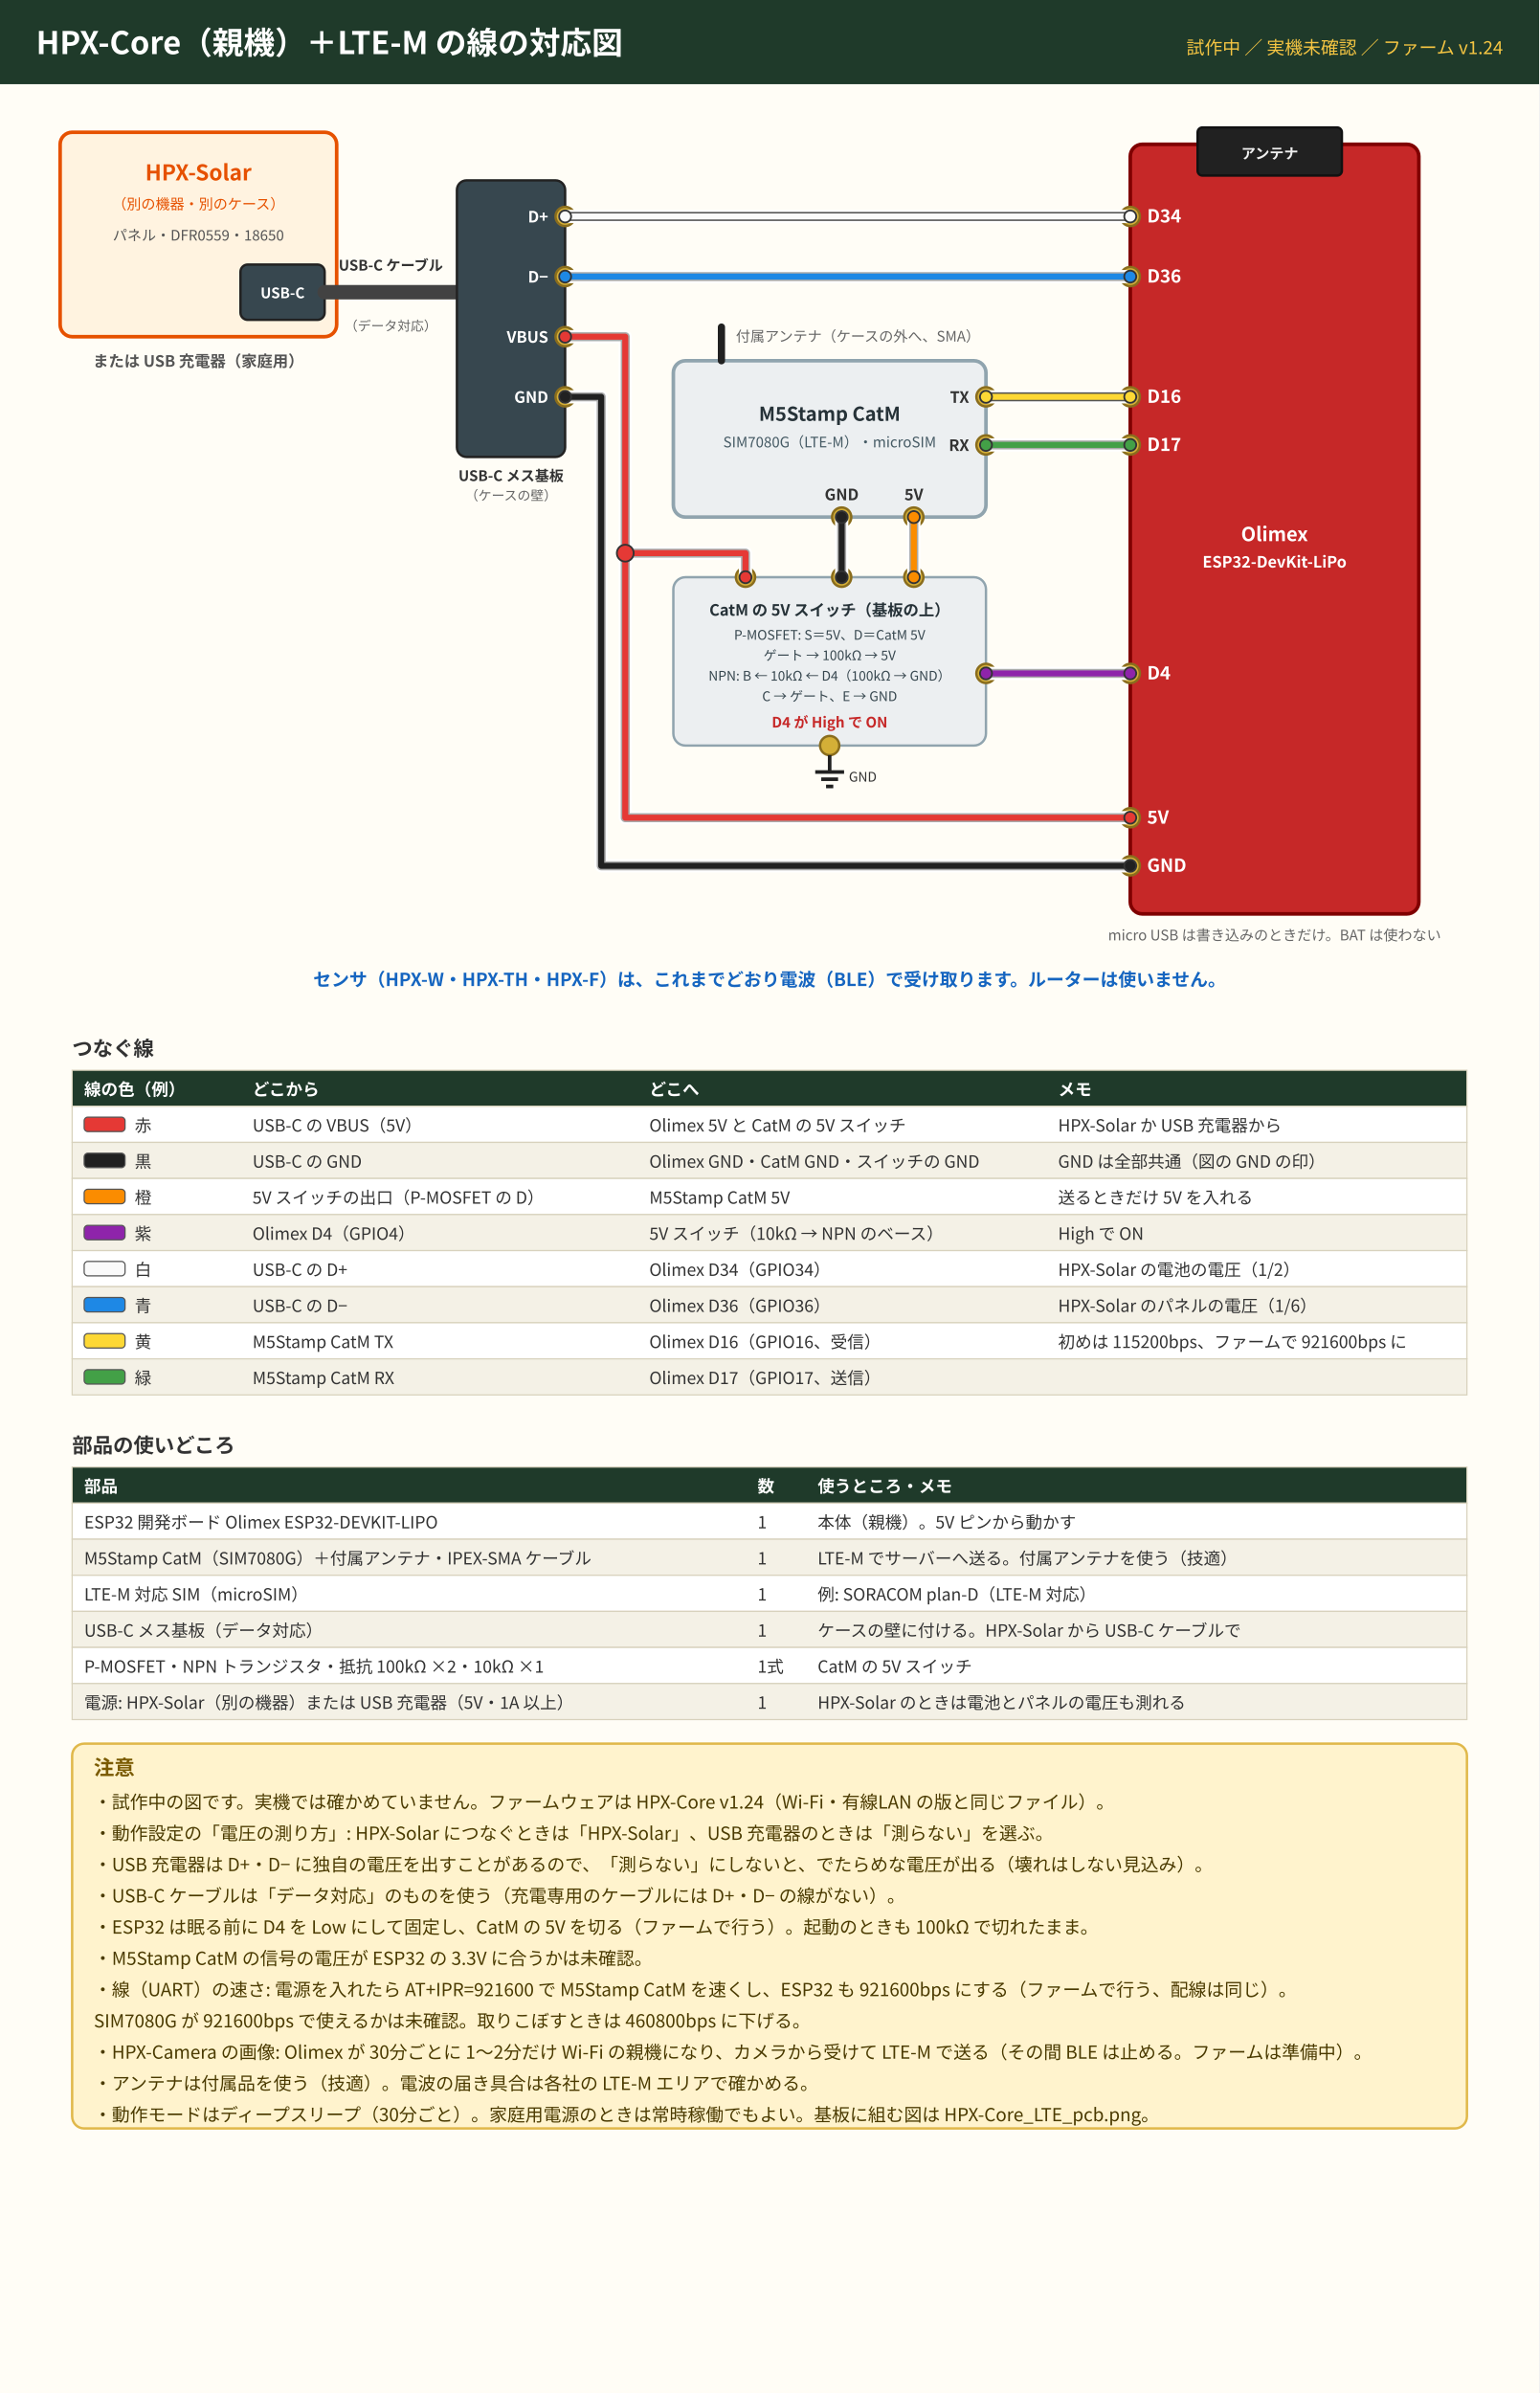
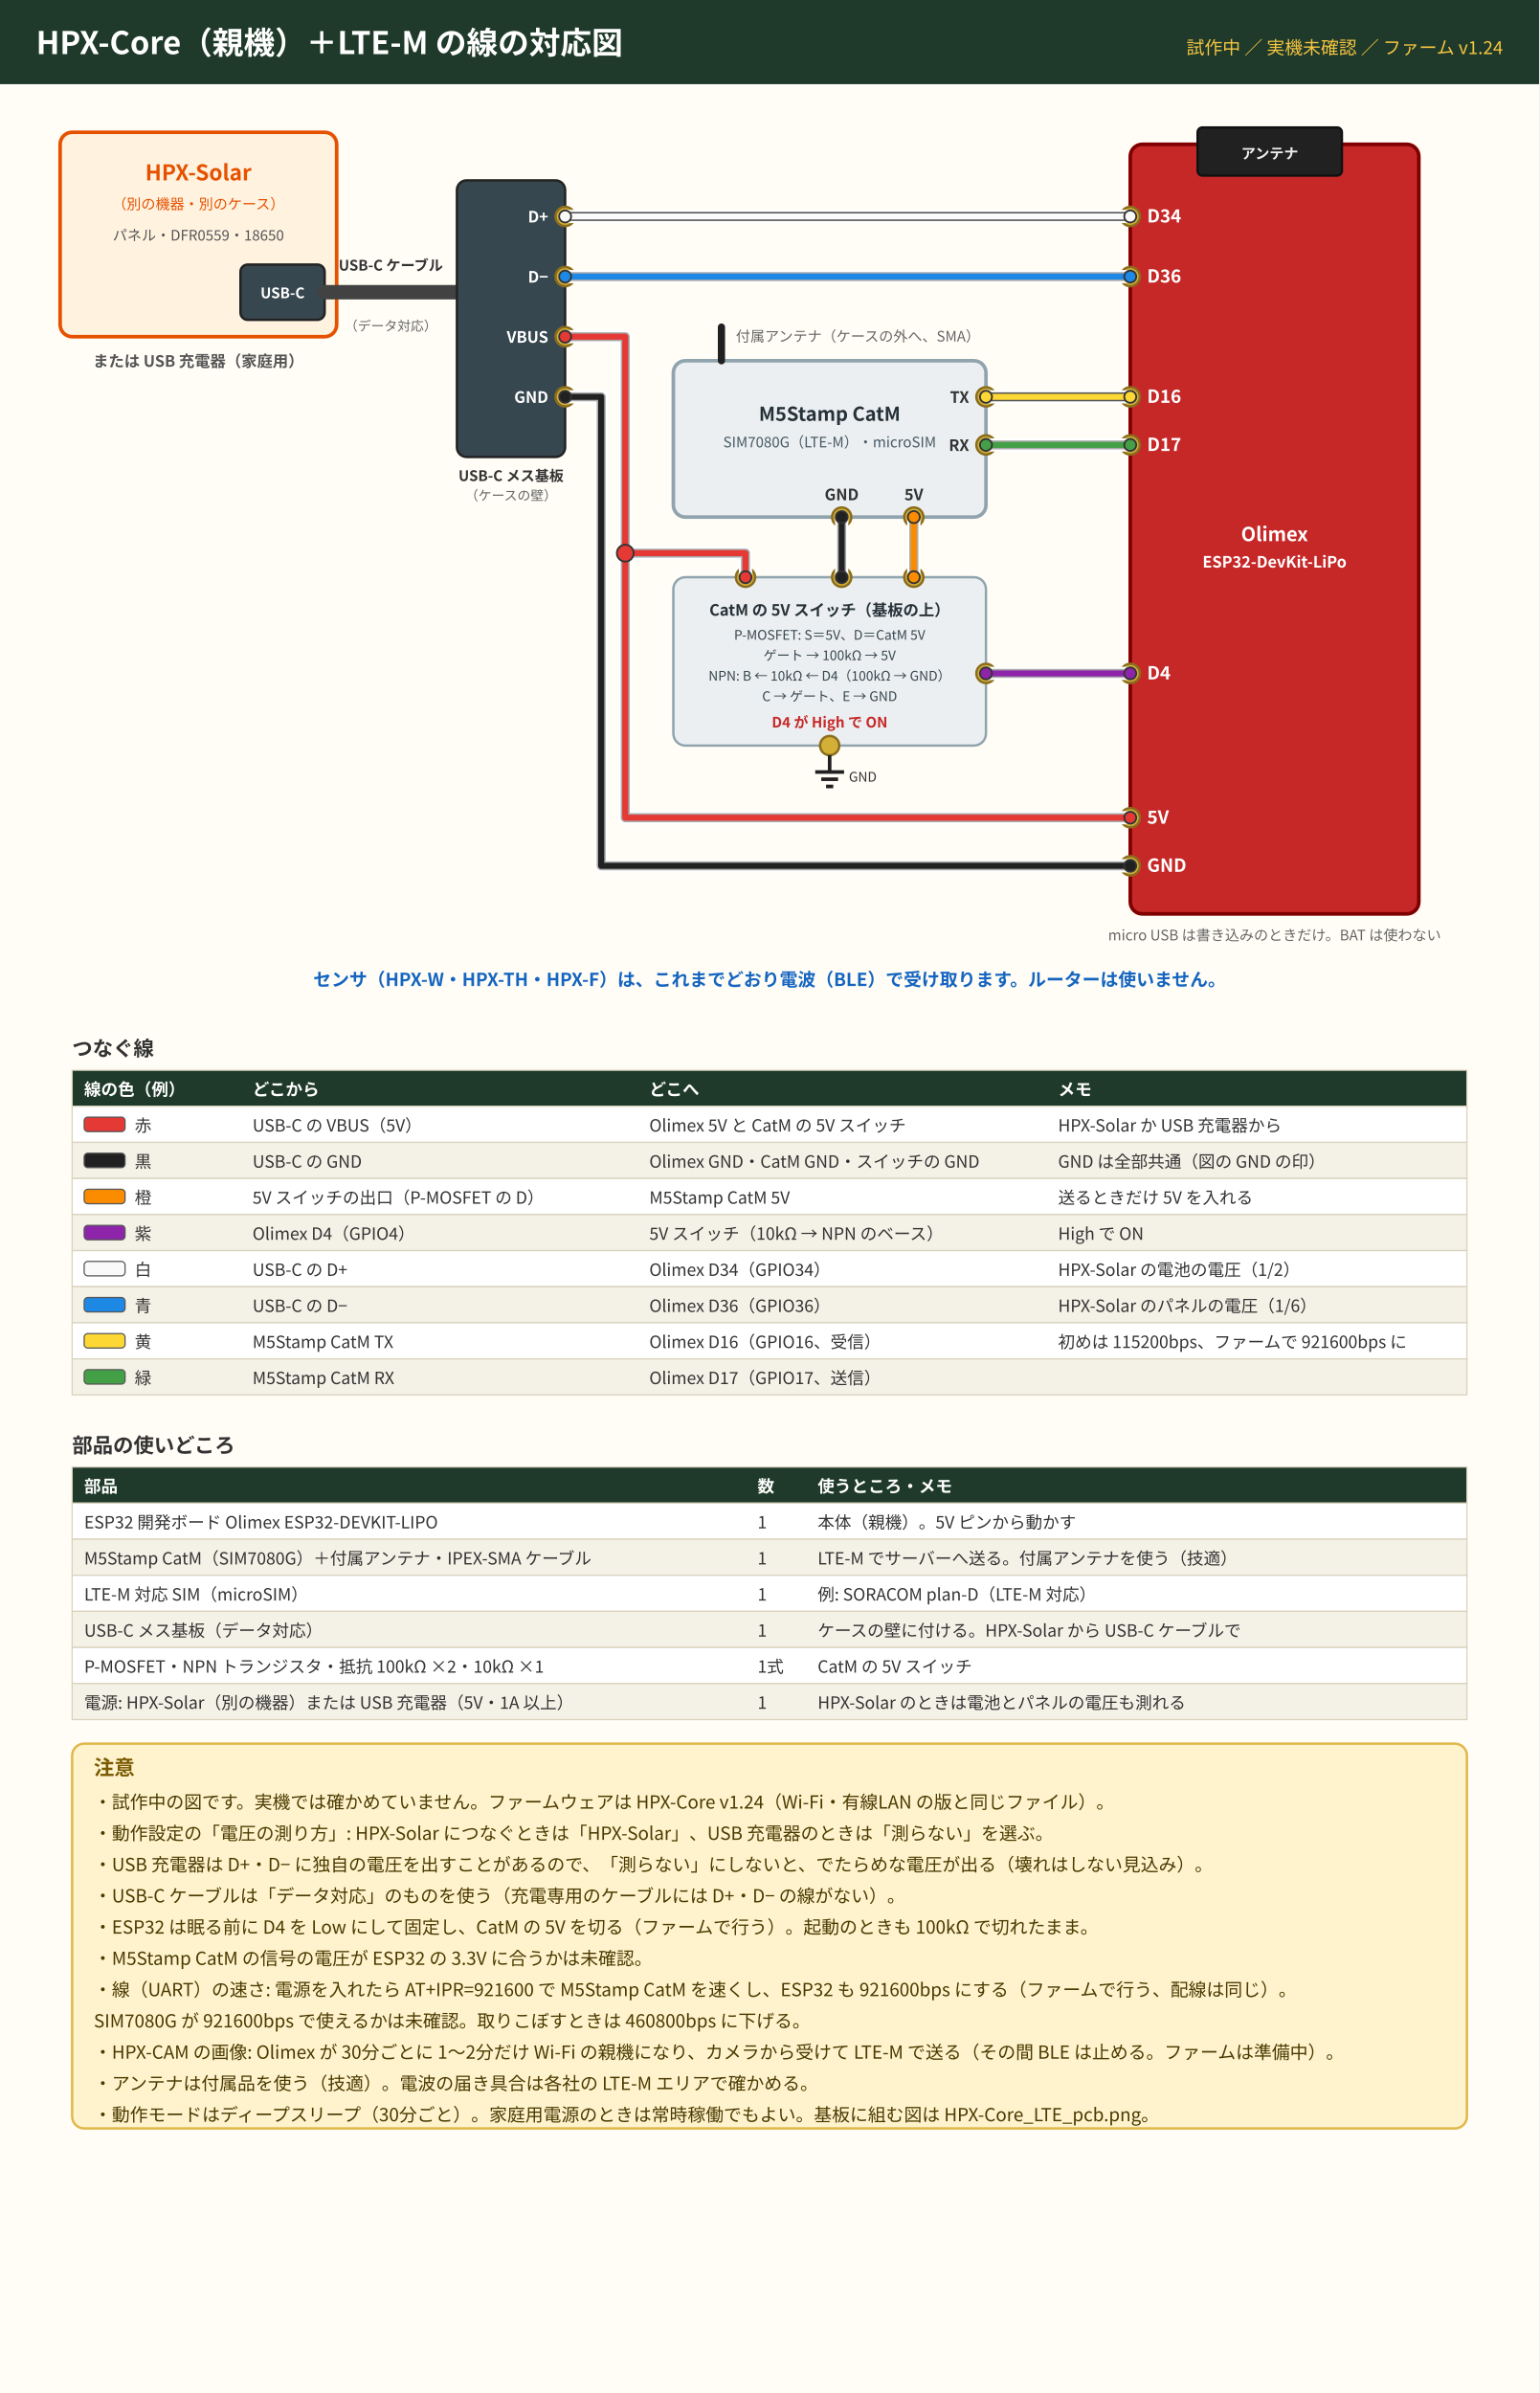
<svg xmlns="http://www.w3.org/2000/svg" width="1280" height="1990" viewBox="0 0 1280 1990">
  <rect width="100%" height="100%" fill="#fffdf6" />
  <rect x="0" y="0" width="1280" height="70" rx="0" fill="#1f3a2a" stroke="none" stroke-width="2" />
  <text x="30" y="45" font-size="26" text-anchor="start" font-weight="bold" fill="#ffffff" font-family="'Hiragino Kaku Gothic ProN','Hiragino Sans','Meiryo','Yu Gothic','Noto Sans CJK JP','IPAGothic',sans-serif">HPX-Core（親機）＋LTE-M の線の対応図</text>
  <text x="1250" y="45" font-size="15" text-anchor="end" font-weight="normal" fill="#f5c542" font-family="'Hiragino Kaku Gothic ProN','Hiragino Sans','Meiryo','Yu Gothic','Noto Sans CJK JP','IPAGothic',sans-serif">試作中 ／ 実機未確認 ／ ファーム v1.24</text>
  <rect x="50" y="110" width="230" height="170" rx="10" fill="#fff3e0" stroke="#e65100" stroke-width="3" />
  <text x="165" y="150" font-size="18" text-anchor="middle" font-weight="bold" fill="#e65100" font-family="'Hiragino Kaku Gothic ProN','Hiragino Sans','Meiryo','Yu Gothic','Noto Sans CJK JP','IPAGothic',sans-serif">HPX-Solar</text>
  <text x="165" y="174" font-size="12" text-anchor="middle" font-weight="normal" fill="#e65100" font-family="'Hiragino Kaku Gothic ProN','Hiragino Sans','Meiryo','Yu Gothic','Noto Sans CJK JP','IPAGothic',sans-serif">（別の機器・別のケース）</text>
  <text x="165" y="200" font-size="12" text-anchor="middle" font-weight="normal" fill="#555" font-family="'Hiragino Kaku Gothic ProN','Hiragino Sans','Meiryo','Yu Gothic','Noto Sans CJK JP','IPAGothic',sans-serif">パネル・DFR0559・18650</text>
  <rect x="200" y="220" width="70" height="46" rx="6" fill="#37474f" stroke="#222" stroke-width="2" />
  <text x="235" y="248" font-size="12" text-anchor="middle" font-weight="bold" fill="#fff" font-family="'Hiragino Kaku Gothic ProN','Hiragino Sans','Meiryo','Yu Gothic','Noto Sans CJK JP','IPAGothic',sans-serif">USB-C</text>
  <text x="165" y="305" font-size="13" text-anchor="middle" font-weight="bold" fill="#555" font-family="'Hiragino Kaku Gothic ProN','Hiragino Sans','Meiryo','Yu Gothic','Noto Sans CJK JP','IPAGothic',sans-serif">または USB 充電器（家庭用）</text>
  <path d="M270,243 C330,243 330,243 380,243" stroke="#424242" stroke-width="12" stroke-linecap="round" />
  <text x="325" y="225" font-size="12" text-anchor="middle" font-weight="bold" fill="#333" font-family="'Hiragino Kaku Gothic ProN','Hiragino Sans','Meiryo','Yu Gothic','Noto Sans CJK JP','IPAGothic',sans-serif">USB-C ケーブル</text>
  <text x="325" y="275" font-size="11" text-anchor="middle" font-weight="normal" fill="#666" font-family="'Hiragino Kaku Gothic ProN','Hiragino Sans','Meiryo','Yu Gothic','Noto Sans CJK JP','IPAGothic',sans-serif">（データ対応）</text>
  <rect x="380" y="150" width="90" height="230" rx="8" fill="#37474f" stroke="#222" stroke-width="2" />
  <text x="425" y="400" font-size="12" text-anchor="middle" font-weight="bold" fill="#333" font-family="'Hiragino Kaku Gothic ProN','Hiragino Sans','Meiryo','Yu Gothic','Noto Sans CJK JP','IPAGothic',sans-serif">USB-C メス基板</text>
  <text x="425" y="416" font-size="11" text-anchor="middle" font-weight="normal" fill="#666" font-family="'Hiragino Kaku Gothic ProN','Hiragino Sans','Meiryo','Yu Gothic','Noto Sans CJK JP','IPAGothic',sans-serif">（ケースの壁）</text>
  <circle cx="470" cy="180" r="8" fill="#d4af37" stroke="#8a6d1d" stroke-width="2" />
  <text x="456" y="185" font-size="13" text-anchor="end" font-weight="bold" fill="#fff" font-family="'Hiragino Kaku Gothic ProN','Hiragino Sans','Meiryo','Yu Gothic','Noto Sans CJK JP','IPAGothic',sans-serif">D+</text>
  <circle cx="470" cy="230" r="8" fill="#d4af37" stroke="#8a6d1d" stroke-width="2" />
  <text x="456" y="235" font-size="13" text-anchor="end" font-weight="bold" fill="#fff" font-family="'Hiragino Kaku Gothic ProN','Hiragino Sans','Meiryo','Yu Gothic','Noto Sans CJK JP','IPAGothic',sans-serif">D−</text>
  <circle cx="470" cy="280" r="8" fill="#d4af37" stroke="#8a6d1d" stroke-width="2" />
  <text x="456" y="285" font-size="13" text-anchor="end" font-weight="bold" fill="#fff" font-family="'Hiragino Kaku Gothic ProN','Hiragino Sans','Meiryo','Yu Gothic','Noto Sans CJK JP','IPAGothic',sans-serif">VBUS</text>
  <circle cx="470" cy="330" r="8" fill="#d4af37" stroke="#8a6d1d" stroke-width="2" />
  <text x="456" y="335" font-size="13" text-anchor="end" font-weight="bold" fill="#fff" font-family="'Hiragino Kaku Gothic ProN','Hiragino Sans','Meiryo','Yu Gothic','Noto Sans CJK JP','IPAGothic',sans-serif">GND</text>
  <rect x="560" y="300" width="260" height="130" rx="10" fill="#eceff1" stroke="#90a4ae" stroke-width="3" />
  <text x="690" y="350" font-size="16" text-anchor="middle" font-weight="bold" fill="#263238" font-family="'Hiragino Kaku Gothic ProN','Hiragino Sans','Meiryo','Yu Gothic','Noto Sans CJK JP','IPAGothic',sans-serif">M5Stamp CatM</text>
  <text x="690" y="372" font-size="12" text-anchor="middle" font-weight="normal" fill="#455a64" font-family="'Hiragino Kaku Gothic ProN','Hiragino Sans','Meiryo','Yu Gothic','Noto Sans CJK JP','IPAGothic',sans-serif">SIM7080G（LTE-M）・microSIM</text>
  <circle cx="760" cy="430" r="8" fill="#d4af37" stroke="#8a6d1d" stroke-width="2" />
  <text x="760" y="416" font-size="13" text-anchor="middle" font-weight="bold" fill="#333" font-family="'Hiragino Kaku Gothic ProN','Hiragino Sans','Meiryo','Yu Gothic','Noto Sans CJK JP','IPAGothic',sans-serif">5V</text>
  <circle cx="700" cy="430" r="8" fill="#d4af37" stroke="#8a6d1d" stroke-width="2" />
  <text x="700" y="416" font-size="13" text-anchor="middle" font-weight="bold" fill="#333" font-family="'Hiragino Kaku Gothic ProN','Hiragino Sans','Meiryo','Yu Gothic','Noto Sans CJK JP','IPAGothic',sans-serif">GND</text>
  <circle cx="820" cy="330" r="8" fill="#d4af37" stroke="#8a6d1d" stroke-width="2" />
  <text x="806" y="335" font-size="13" text-anchor="end" font-weight="bold" fill="#333" font-family="'Hiragino Kaku Gothic ProN','Hiragino Sans','Meiryo','Yu Gothic','Noto Sans CJK JP','IPAGothic',sans-serif">TX</text>
  <circle cx="820" cy="370" r="8" fill="#d4af37" stroke="#8a6d1d" stroke-width="2" />
  <text x="806" y="375" font-size="13" text-anchor="end" font-weight="bold" fill="#333" font-family="'Hiragino Kaku Gothic ProN','Hiragino Sans','Meiryo','Yu Gothic','Noto Sans CJK JP','IPAGothic',sans-serif">RX</text>
  <path d="M600,300 L600,272" stroke="#212121" stroke-width="6" stroke-linecap="round" />
  <text x="612" y="284" font-size="12" text-anchor="start" font-weight="normal" fill="#666" font-family="'Hiragino Kaku Gothic ProN','Hiragino Sans','Meiryo','Yu Gothic','Noto Sans CJK JP','IPAGothic',sans-serif">付属アンテナ（ケースの外へ、SMA）</text>
  <rect x="560" y="480" width="260" height="140" rx="10" fill="#eceff1" stroke="#90a4ae" stroke-width="2" />
  <text x="690" y="512" font-size="13" text-anchor="middle" font-weight="bold" fill="#263238" font-family="'Hiragino Kaku Gothic ProN','Hiragino Sans','Meiryo','Yu Gothic','Noto Sans CJK JP','IPAGothic',sans-serif">CatM の 5V スイッチ（基板の上）</text>
  <text x="690" y="532" font-size="11" text-anchor="middle" font-weight="normal" fill="#37474f" font-family="'Hiragino Kaku Gothic ProN','Hiragino Sans','Meiryo','Yu Gothic','Noto Sans CJK JP','IPAGothic',sans-serif">P-MOSFET: S＝5V、D＝CatM 5V</text>
  <text x="690" y="549" font-size="11" text-anchor="middle" font-weight="normal" fill="#37474f" font-family="'Hiragino Kaku Gothic ProN','Hiragino Sans','Meiryo','Yu Gothic','Noto Sans CJK JP','IPAGothic',sans-serif">ゲート → 100kΩ → 5V</text>
  <text x="690" y="566" font-size="11" text-anchor="middle" font-weight="normal" fill="#37474f" font-family="'Hiragino Kaku Gothic ProN','Hiragino Sans','Meiryo','Yu Gothic','Noto Sans CJK JP','IPAGothic',sans-serif">NPN: B ← 10kΩ ← D4（100kΩ → GND）</text>
  <text x="690" y="583" font-size="11" text-anchor="middle" font-weight="normal" fill="#37474f" font-family="'Hiragino Kaku Gothic ProN','Hiragino Sans','Meiryo','Yu Gothic','Noto Sans CJK JP','IPAGothic',sans-serif">C → ゲート、E → GND</text>
  <text x="690" y="605" font-size="12" text-anchor="middle" font-weight="bold" fill="#c62828" font-family="'Hiragino Kaku Gothic ProN','Hiragino Sans','Meiryo','Yu Gothic','Noto Sans CJK JP','IPAGothic',sans-serif">D4 が High で ON</text>
  <circle cx="620" cy="480" r="8" fill="#d4af37" stroke="#8a6d1d" stroke-width="2" />
  <circle cx="700" cy="480" r="8" fill="#d4af37" stroke="#8a6d1d" stroke-width="2" />
  <circle cx="760" cy="480" r="8" fill="#d4af37" stroke="#8a6d1d" stroke-width="2" />
  <circle cx="820" cy="560" r="8" fill="#d4af37" stroke="#8a6d1d" stroke-width="2" />
  <circle cx="690" cy="620" r="8" fill="#d4af37" stroke="#8a6d1d" stroke-width="2" />
  <path d="M690,628 L690,642 M678,642 L702,642 M683,648 L697,648 M687,654 L693,654" stroke="#212121" stroke-width="3" fill="none" />
  <text x="706" y="650" font-size="11" text-anchor="start" font-weight="normal" fill="#333" font-family="'Hiragino Kaku Gothic ProN','Hiragino Sans','Meiryo','Yu Gothic','Noto Sans CJK JP','IPAGothic',sans-serif">GND</text>
  <rect x="940" y="120" width="240" height="640" rx="10" fill="#c62828" stroke="#7f0000" stroke-width="3" />
  <rect x="996" y="106" width="120" height="40" rx="4" fill="#212121" stroke="#111" stroke-width="2" />
  <text x="1056" y="132" font-size="12" text-anchor="middle" font-weight="bold" fill="#eee" font-family="'Hiragino Kaku Gothic ProN','Hiragino Sans','Meiryo','Yu Gothic','Noto Sans CJK JP','IPAGothic',sans-serif">アンテナ</text>
  <text x="1060" y="450" font-size="16" text-anchor="middle" font-weight="bold" fill="#fff" font-family="'Hiragino Kaku Gothic ProN','Hiragino Sans','Meiryo','Yu Gothic','Noto Sans CJK JP','IPAGothic',sans-serif">Olimex</text>
  <text x="1060" y="472" font-size="13" text-anchor="middle" font-weight="bold" fill="#fff" font-family="'Hiragino Kaku Gothic ProN','Hiragino Sans','Meiryo','Yu Gothic','Noto Sans CJK JP','IPAGothic',sans-serif">ESP32-DevKit-LiPo</text>
  <circle cx="940" cy="180" r="8" fill="#d4af37" stroke="#8a6d1d" stroke-width="2" />
  <circle cx="940" cy="180" r="3" fill="#5a4a14" />
  <text x="954" y="185" font-size="15" text-anchor="start" font-weight="bold" fill="#fff" font-family="'Hiragino Kaku Gothic ProN','Hiragino Sans','Meiryo','Yu Gothic','Noto Sans CJK JP','IPAGothic',sans-serif">D34</text>
  <circle cx="940" cy="230" r="8" fill="#d4af37" stroke="#8a6d1d" stroke-width="2" />
  <circle cx="940" cy="230" r="3" fill="#5a4a14" />
  <text x="954" y="235" font-size="15" text-anchor="start" font-weight="bold" fill="#fff" font-family="'Hiragino Kaku Gothic ProN','Hiragino Sans','Meiryo','Yu Gothic','Noto Sans CJK JP','IPAGothic',sans-serif">D36</text>
  <circle cx="940" cy="330" r="8" fill="#d4af37" stroke="#8a6d1d" stroke-width="2" />
  <circle cx="940" cy="330" r="3" fill="#5a4a14" />
  <text x="954" y="335" font-size="15" text-anchor="start" font-weight="bold" fill="#fff" font-family="'Hiragino Kaku Gothic ProN','Hiragino Sans','Meiryo','Yu Gothic','Noto Sans CJK JP','IPAGothic',sans-serif">D16</text>
  <circle cx="940" cy="370" r="8" fill="#d4af37" stroke="#8a6d1d" stroke-width="2" />
  <circle cx="940" cy="370" r="3" fill="#5a4a14" />
  <text x="954" y="375" font-size="15" text-anchor="start" font-weight="bold" fill="#fff" font-family="'Hiragino Kaku Gothic ProN','Hiragino Sans','Meiryo','Yu Gothic','Noto Sans CJK JP','IPAGothic',sans-serif">D17</text>
  <circle cx="940" cy="560" r="8" fill="#d4af37" stroke="#8a6d1d" stroke-width="2" />
  <circle cx="940" cy="560" r="3" fill="#5a4a14" />
  <text x="954" y="565" font-size="15" text-anchor="start" font-weight="bold" fill="#fff" font-family="'Hiragino Kaku Gothic ProN','Hiragino Sans','Meiryo','Yu Gothic','Noto Sans CJK JP','IPAGothic',sans-serif">D4</text>
  <circle cx="940" cy="680" r="8" fill="#d4af37" stroke="#8a6d1d" stroke-width="2" />
  <circle cx="940" cy="680" r="3" fill="#5a4a14" />
  <text x="954" y="685" font-size="15" text-anchor="start" font-weight="bold" fill="#fff" font-family="'Hiragino Kaku Gothic ProN','Hiragino Sans','Meiryo','Yu Gothic','Noto Sans CJK JP','IPAGothic',sans-serif">5V</text>
  <circle cx="940" cy="720" r="8" fill="#d4af37" stroke="#8a6d1d" stroke-width="2" />
  <circle cx="940" cy="720" r="3" fill="#5a4a14" />
  <text x="954" y="725" font-size="15" text-anchor="start" font-weight="bold" fill="#fff" font-family="'Hiragino Kaku Gothic ProN','Hiragino Sans','Meiryo','Yu Gothic','Noto Sans CJK JP','IPAGothic',sans-serif">GND</text>
  <text x="1060" y="782" font-size="12" text-anchor="middle" font-weight="normal" fill="#666" font-family="'Hiragino Kaku Gothic ProN','Hiragino Sans','Meiryo','Yu Gothic','Noto Sans CJK JP','IPAGothic',sans-serif">micro USB は書き込みのときだけ。BAT は使わない</text>
  <path d="M470,180 L940,180" fill="none" stroke="#ffffff" stroke-width="11" stroke-linejoin="round" stroke-linecap="round" />
  <path d="M470,180 L940,180" fill="none" stroke="#555" stroke-width="7.5" stroke-linejoin="round" stroke-linecap="round" />
  <path d="M470,180 L940,180" fill="none" stroke="#fafafa" stroke-width="5" stroke-linejoin="round" stroke-linecap="round" />
  <path d="M470,230 L940,230" fill="none" stroke="#ffffff" stroke-width="11" stroke-linejoin="round" stroke-linecap="round" />
  <path d="M470,230 L940,230" fill="none" stroke="#00000055" stroke-width="7.5" stroke-linejoin="round" stroke-linecap="round" />
  <path d="M470,230 L940,230" fill="none" stroke="#1e88e5" stroke-width="5" stroke-linejoin="round" stroke-linecap="round" />
  <path d="M470,280 L520,280 L520,680 L940,680" fill="none" stroke="#ffffff" stroke-width="11" stroke-linejoin="round" stroke-linecap="round" />
  <path d="M470,280 L520,280 L520,680 L940,680" fill="none" stroke="#00000055" stroke-width="7.5" stroke-linejoin="round" stroke-linecap="round" />
  <path d="M470,280 L520,280 L520,680 L940,680" fill="none" stroke="#e53935" stroke-width="5" stroke-linejoin="round" stroke-linecap="round" />
  <path d="M520,460 L620,460 L620,480" fill="none" stroke="#ffffff" stroke-width="11" stroke-linejoin="round" stroke-linecap="round" />
  <path d="M520,460 L620,460 L620,480" fill="none" stroke="#00000055" stroke-width="7.5" stroke-linejoin="round" stroke-linecap="round" />
  <path d="M520,460 L620,460 L620,480" fill="none" stroke="#e53935" stroke-width="5" stroke-linejoin="round" stroke-linecap="round" />
  <path d="M760,480 L760,430" fill="none" stroke="#ffffff" stroke-width="11" stroke-linejoin="round" stroke-linecap="round" />
  <path d="M760,480 L760,430" fill="none" stroke="#00000055" stroke-width="7.5" stroke-linejoin="round" stroke-linecap="round" />
  <path d="M760,480 L760,430" fill="none" stroke="#fb8c00" stroke-width="5" stroke-linejoin="round" stroke-linecap="round" />
  <path d="M700,430 L700,480" fill="none" stroke="#ffffff" stroke-width="11" stroke-linejoin="round" stroke-linecap="round" />
  <path d="M700,430 L700,480" fill="none" stroke="#00000055" stroke-width="7.5" stroke-linejoin="round" stroke-linecap="round" />
  <path d="M700,430 L700,480" fill="none" stroke="#212121" stroke-width="5" stroke-linejoin="round" stroke-linecap="round" />
  <path d="M470,330 L500,330 L500,720 L940,720" fill="none" stroke="#ffffff" stroke-width="11" stroke-linejoin="round" stroke-linecap="round" />
  <path d="M470,330 L500,330 L500,720 L940,720" fill="none" stroke="#00000055" stroke-width="7.5" stroke-linejoin="round" stroke-linecap="round" />
  <path d="M470,330 L500,330 L500,720 L940,720" fill="none" stroke="#212121" stroke-width="5" stroke-linejoin="round" stroke-linecap="round" />
  <path d="M820,560 L940,560" fill="none" stroke="#ffffff" stroke-width="11" stroke-linejoin="round" stroke-linecap="round" />
  <path d="M820,560 L940,560" fill="none" stroke="#00000055" stroke-width="7.5" stroke-linejoin="round" stroke-linecap="round" />
  <path d="M820,560 L940,560" fill="none" stroke="#8e24aa" stroke-width="5" stroke-linejoin="round" stroke-linecap="round" />
  <path d="M820,330 L940,330" fill="none" stroke="#ffffff" stroke-width="11" stroke-linejoin="round" stroke-linecap="round" />
  <path d="M820,330 L940,330" fill="none" stroke="#555" stroke-width="7.5" stroke-linejoin="round" stroke-linecap="round" />
  <path d="M820,330 L940,330" fill="none" stroke="#fdd835" stroke-width="5" stroke-linejoin="round" stroke-linecap="round" />
  <path d="M820,370 L940,370" fill="none" stroke="#ffffff" stroke-width="11" stroke-linejoin="round" stroke-linecap="round" />
  <path d="M820,370 L940,370" fill="none" stroke="#00000055" stroke-width="7.5" stroke-linejoin="round" stroke-linecap="round" />
  <path d="M820,370 L940,370" fill="none" stroke="#43a047" stroke-width="5" stroke-linejoin="round" stroke-linecap="round" />
  <text x="640" y="820" font-size="15" text-anchor="middle" font-weight="bold" fill="#1565c0" font-family="'Hiragino Kaku Gothic ProN','Hiragino Sans','Meiryo','Yu Gothic','Noto Sans CJK JP','IPAGothic',sans-serif">センサ（HPX-W・HPX-TH・HPX-F）は、これまでどおり電波（BLE）で受け取ります。ルーターは使いません。</text>
  <text x="60" y="878" font-size="17" text-anchor="start" font-weight="bold" fill="#333" font-family="'Hiragino Kaku Gothic ProN','Hiragino Sans','Meiryo','Yu Gothic','Noto Sans CJK JP','IPAGothic',sans-serif">つなぐ線</text>
  <rect x="60" y="890" width="1160" height="30" rx="0" fill="#1f3a2a" stroke="#d8d2bd" stroke-width="1" />
  <text x="70" y="911" font-size="14" text-anchor="start" font-weight="bold" fill="#fff" font-family="'Hiragino Kaku Gothic ProN','Hiragino Sans','Meiryo','Yu Gothic','Noto Sans CJK JP','IPAGothic',sans-serif">線の色（例）</text>
  <text x="210" y="911" font-size="14" text-anchor="start" font-weight="bold" fill="#fff" font-family="'Hiragino Kaku Gothic ProN','Hiragino Sans','Meiryo','Yu Gothic','Noto Sans CJK JP','IPAGothic',sans-serif">どこから</text>
  <text x="540" y="911" font-size="14" text-anchor="start" font-weight="bold" fill="#fff" font-family="'Hiragino Kaku Gothic ProN','Hiragino Sans','Meiryo','Yu Gothic','Noto Sans CJK JP','IPAGothic',sans-serif">どこへ</text>
  <text x="880" y="911" font-size="14" text-anchor="start" font-weight="bold" fill="#fff" font-family="'Hiragino Kaku Gothic ProN','Hiragino Sans','Meiryo','Yu Gothic','Noto Sans CJK JP','IPAGothic',sans-serif">メモ</text>
  <rect x="60" y="920" width="1160" height="30" rx="0" fill="#ffffff" stroke="#d8d2bd" stroke-width="1" />
  <rect x="70" y="929" width="34" height="12" rx="3" fill="#e53935" stroke="#555" stroke-width="1" />
  <text x="112" y="941" font-size="14" text-anchor="start" font-weight="normal" fill="#333" font-family="'Hiragino Kaku Gothic ProN','Hiragino Sans','Meiryo','Yu Gothic','Noto Sans CJK JP','IPAGothic',sans-serif">赤</text>
  <text x="210" y="941" font-size="14" text-anchor="start" font-weight="normal" fill="#333" font-family="'Hiragino Kaku Gothic ProN','Hiragino Sans','Meiryo','Yu Gothic','Noto Sans CJK JP','IPAGothic',sans-serif">USB-C の VBUS（5V）</text>
  <text x="540" y="941" font-size="14" text-anchor="start" font-weight="normal" fill="#333" font-family="'Hiragino Kaku Gothic ProN','Hiragino Sans','Meiryo','Yu Gothic','Noto Sans CJK JP','IPAGothic',sans-serif">Olimex 5V と CatM の 5V スイッチ</text>
  <text x="880" y="941" font-size="14" text-anchor="start" font-weight="normal" fill="#333" font-family="'Hiragino Kaku Gothic ProN','Hiragino Sans','Meiryo','Yu Gothic','Noto Sans CJK JP','IPAGothic',sans-serif">HPX-Solar か USB 充電器から</text>
  <rect x="60" y="950" width="1160" height="30" rx="0" fill="#f4f1e6" stroke="#d8d2bd" stroke-width="1" />
  <rect x="70" y="959" width="34" height="12" rx="3" fill="#212121" stroke="#555" stroke-width="1" />
  <text x="112" y="971" font-size="14" text-anchor="start" font-weight="normal" fill="#333" font-family="'Hiragino Kaku Gothic ProN','Hiragino Sans','Meiryo','Yu Gothic','Noto Sans CJK JP','IPAGothic',sans-serif">黒</text>
  <text x="210" y="971" font-size="14" text-anchor="start" font-weight="normal" fill="#333" font-family="'Hiragino Kaku Gothic ProN','Hiragino Sans','Meiryo','Yu Gothic','Noto Sans CJK JP','IPAGothic',sans-serif">USB-C の GND</text>
  <text x="540" y="971" font-size="14" text-anchor="start" font-weight="normal" fill="#333" font-family="'Hiragino Kaku Gothic ProN','Hiragino Sans','Meiryo','Yu Gothic','Noto Sans CJK JP','IPAGothic',sans-serif">Olimex GND・CatM GND・スイッチの GND</text>
  <text x="880" y="971" font-size="14" text-anchor="start" font-weight="normal" fill="#333" font-family="'Hiragino Kaku Gothic ProN','Hiragino Sans','Meiryo','Yu Gothic','Noto Sans CJK JP','IPAGothic',sans-serif">GND は全部共通（図の GND の印）</text>
  <rect x="60" y="980" width="1160" height="30" rx="0" fill="#ffffff" stroke="#d8d2bd" stroke-width="1" />
  <rect x="70" y="989" width="34" height="12" rx="3" fill="#fb8c00" stroke="#555" stroke-width="1" />
  <text x="112" y="1001" font-size="14" text-anchor="start" font-weight="normal" fill="#333" font-family="'Hiragino Kaku Gothic ProN','Hiragino Sans','Meiryo','Yu Gothic','Noto Sans CJK JP','IPAGothic',sans-serif">橙</text>
  <text x="210" y="1001" font-size="14" text-anchor="start" font-weight="normal" fill="#333" font-family="'Hiragino Kaku Gothic ProN','Hiragino Sans','Meiryo','Yu Gothic','Noto Sans CJK JP','IPAGothic',sans-serif">5V スイッチの出口（P-MOSFET の D）</text>
  <text x="540" y="1001" font-size="14" text-anchor="start" font-weight="normal" fill="#333" font-family="'Hiragino Kaku Gothic ProN','Hiragino Sans','Meiryo','Yu Gothic','Noto Sans CJK JP','IPAGothic',sans-serif">M5Stamp CatM 5V</text>
  <text x="880" y="1001" font-size="14" text-anchor="start" font-weight="normal" fill="#333" font-family="'Hiragino Kaku Gothic ProN','Hiragino Sans','Meiryo','Yu Gothic','Noto Sans CJK JP','IPAGothic',sans-serif">送るときだけ 5V を入れる</text>
  <rect x="60" y="1010" width="1160" height="30" rx="0" fill="#f4f1e6" stroke="#d8d2bd" stroke-width="1" />
  <rect x="70" y="1019" width="34" height="12" rx="3" fill="#8e24aa" stroke="#555" stroke-width="1" />
  <text x="112" y="1031" font-size="14" text-anchor="start" font-weight="normal" fill="#333" font-family="'Hiragino Kaku Gothic ProN','Hiragino Sans','Meiryo','Yu Gothic','Noto Sans CJK JP','IPAGothic',sans-serif">紫</text>
  <text x="210" y="1031" font-size="14" text-anchor="start" font-weight="normal" fill="#333" font-family="'Hiragino Kaku Gothic ProN','Hiragino Sans','Meiryo','Yu Gothic','Noto Sans CJK JP','IPAGothic',sans-serif">Olimex D4（GPIO4）</text>
  <text x="540" y="1031" font-size="14" text-anchor="start" font-weight="normal" fill="#333" font-family="'Hiragino Kaku Gothic ProN','Hiragino Sans','Meiryo','Yu Gothic','Noto Sans CJK JP','IPAGothic',sans-serif">5V スイッチ（10kΩ → NPN のベース）</text>
  <text x="880" y="1031" font-size="14" text-anchor="start" font-weight="normal" fill="#333" font-family="'Hiragino Kaku Gothic ProN','Hiragino Sans','Meiryo','Yu Gothic','Noto Sans CJK JP','IPAGothic',sans-serif">High で ON</text>
  <rect x="60" y="1040" width="1160" height="30" rx="0" fill="#ffffff" stroke="#d8d2bd" stroke-width="1" />
  <rect x="70" y="1049" width="34" height="12" rx="3" fill="#fafafa" stroke="#555" stroke-width="1" />
  <text x="112" y="1061" font-size="14" text-anchor="start" font-weight="normal" fill="#333" font-family="'Hiragino Kaku Gothic ProN','Hiragino Sans','Meiryo','Yu Gothic','Noto Sans CJK JP','IPAGothic',sans-serif">白</text>
  <text x="210" y="1061" font-size="14" text-anchor="start" font-weight="normal" fill="#333" font-family="'Hiragino Kaku Gothic ProN','Hiragino Sans','Meiryo','Yu Gothic','Noto Sans CJK JP','IPAGothic',sans-serif">USB-C の D+</text>
  <text x="540" y="1061" font-size="14" text-anchor="start" font-weight="normal" fill="#333" font-family="'Hiragino Kaku Gothic ProN','Hiragino Sans','Meiryo','Yu Gothic','Noto Sans CJK JP','IPAGothic',sans-serif">Olimex D34（GPIO34）</text>
  <text x="880" y="1061" font-size="14" text-anchor="start" font-weight="normal" fill="#333" font-family="'Hiragino Kaku Gothic ProN','Hiragino Sans','Meiryo','Yu Gothic','Noto Sans CJK JP','IPAGothic',sans-serif">HPX-Solar の電池の電圧（1/2）</text>
  <rect x="60" y="1070" width="1160" height="30" rx="0" fill="#f4f1e6" stroke="#d8d2bd" stroke-width="1" />
  <rect x="70" y="1079" width="34" height="12" rx="3" fill="#1e88e5" stroke="#555" stroke-width="1" />
  <text x="112" y="1091" font-size="14" text-anchor="start" font-weight="normal" fill="#333" font-family="'Hiragino Kaku Gothic ProN','Hiragino Sans','Meiryo','Yu Gothic','Noto Sans CJK JP','IPAGothic',sans-serif">青</text>
  <text x="210" y="1091" font-size="14" text-anchor="start" font-weight="normal" fill="#333" font-family="'Hiragino Kaku Gothic ProN','Hiragino Sans','Meiryo','Yu Gothic','Noto Sans CJK JP','IPAGothic',sans-serif">USB-C の D−</text>
  <text x="540" y="1091" font-size="14" text-anchor="start" font-weight="normal" fill="#333" font-family="'Hiragino Kaku Gothic ProN','Hiragino Sans','Meiryo','Yu Gothic','Noto Sans CJK JP','IPAGothic',sans-serif">Olimex D36（GPIO36）</text>
  <text x="880" y="1091" font-size="14" text-anchor="start" font-weight="normal" fill="#333" font-family="'Hiragino Kaku Gothic ProN','Hiragino Sans','Meiryo','Yu Gothic','Noto Sans CJK JP','IPAGothic',sans-serif">HPX-Solar のパネルの電圧（1/6）</text>
  <rect x="60" y="1100" width="1160" height="30" rx="0" fill="#ffffff" stroke="#d8d2bd" stroke-width="1" />
  <rect x="70" y="1109" width="34" height="12" rx="3" fill="#fdd835" stroke="#555" stroke-width="1" />
  <text x="112" y="1121" font-size="14" text-anchor="start" font-weight="normal" fill="#333" font-family="'Hiragino Kaku Gothic ProN','Hiragino Sans','Meiryo','Yu Gothic','Noto Sans CJK JP','IPAGothic',sans-serif">黄</text>
  <text x="210" y="1121" font-size="14" text-anchor="start" font-weight="normal" fill="#333" font-family="'Hiragino Kaku Gothic ProN','Hiragino Sans','Meiryo','Yu Gothic','Noto Sans CJK JP','IPAGothic',sans-serif">M5Stamp CatM TX</text>
  <text x="540" y="1121" font-size="14" text-anchor="start" font-weight="normal" fill="#333" font-family="'Hiragino Kaku Gothic ProN','Hiragino Sans','Meiryo','Yu Gothic','Noto Sans CJK JP','IPAGothic',sans-serif">Olimex D16（GPIO16、受信）</text>
  <text x="880" y="1121" font-size="14" text-anchor="start" font-weight="normal" fill="#333" font-family="'Hiragino Kaku Gothic ProN','Hiragino Sans','Meiryo','Yu Gothic','Noto Sans CJK JP','IPAGothic',sans-serif">初めは 115200bps、ファームで 921600bps に</text>
  <rect x="60" y="1130" width="1160" height="30" rx="0" fill="#f4f1e6" stroke="#d8d2bd" stroke-width="1" />
  <rect x="70" y="1139" width="34" height="12" rx="3" fill="#43a047" stroke="#555" stroke-width="1" />
  <text x="112" y="1151" font-size="14" text-anchor="start" font-weight="normal" fill="#333" font-family="'Hiragino Kaku Gothic ProN','Hiragino Sans','Meiryo','Yu Gothic','Noto Sans CJK JP','IPAGothic',sans-serif">緑</text>
  <text x="210" y="1151" font-size="14" text-anchor="start" font-weight="normal" fill="#333" font-family="'Hiragino Kaku Gothic ProN','Hiragino Sans','Meiryo','Yu Gothic','Noto Sans CJK JP','IPAGothic',sans-serif">M5Stamp CatM RX</text>
  <text x="540" y="1151" font-size="14" text-anchor="start" font-weight="normal" fill="#333" font-family="'Hiragino Kaku Gothic ProN','Hiragino Sans','Meiryo','Yu Gothic','Noto Sans CJK JP','IPAGothic',sans-serif">Olimex D17（GPIO17、送信）</text>
  <text x="880" y="1151" font-size="14" text-anchor="start" font-weight="normal" fill="#333" font-family="'Hiragino Kaku Gothic ProN','Hiragino Sans','Meiryo','Yu Gothic','Noto Sans CJK JP','IPAGothic',sans-serif" />
  <text x="60" y="1208" font-size="17" text-anchor="start" font-weight="bold" fill="#333" font-family="'Hiragino Kaku Gothic ProN','Hiragino Sans','Meiryo','Yu Gothic','Noto Sans CJK JP','IPAGothic',sans-serif">部品の使いどころ</text>
  <rect x="60" y="1220" width="1160" height="30" rx="0" fill="#1f3a2a" stroke="#d8d2bd" stroke-width="1" />
  <text x="70" y="1241" font-size="14" text-anchor="start" font-weight="bold" fill="#fff" font-family="'Hiragino Kaku Gothic ProN','Hiragino Sans','Meiryo','Yu Gothic','Noto Sans CJK JP','IPAGothic',sans-serif">部品</text>
  <text x="630" y="1241" font-size="14" text-anchor="start" font-weight="bold" fill="#fff" font-family="'Hiragino Kaku Gothic ProN','Hiragino Sans','Meiryo','Yu Gothic','Noto Sans CJK JP','IPAGothic',sans-serif">数</text>
  <text x="680" y="1241" font-size="14" text-anchor="start" font-weight="bold" fill="#fff" font-family="'Hiragino Kaku Gothic ProN','Hiragino Sans','Meiryo','Yu Gothic','Noto Sans CJK JP','IPAGothic',sans-serif">使うところ・メモ</text>
  <rect x="60" y="1250" width="1160" height="30" rx="0" fill="#ffffff" stroke="#d8d2bd" stroke-width="1" />
  <text x="70" y="1271" font-size="14" text-anchor="start" font-weight="normal" fill="#333" font-family="'Hiragino Kaku Gothic ProN','Hiragino Sans','Meiryo','Yu Gothic','Noto Sans CJK JP','IPAGothic',sans-serif">ESP32 開発ボード Olimex ESP32-DEVKIT-LIPO</text>
  <text x="630" y="1271" font-size="14" text-anchor="start" font-weight="normal" fill="#333" font-family="'Hiragino Kaku Gothic ProN','Hiragino Sans','Meiryo','Yu Gothic','Noto Sans CJK JP','IPAGothic',sans-serif">1</text>
  <text x="680" y="1271" font-size="14" text-anchor="start" font-weight="normal" fill="#333" font-family="'Hiragino Kaku Gothic ProN','Hiragino Sans','Meiryo','Yu Gothic','Noto Sans CJK JP','IPAGothic',sans-serif">本体（親機）。5V ピンから動かす</text>
  <rect x="60" y="1280" width="1160" height="30" rx="0" fill="#f4f1e6" stroke="#d8d2bd" stroke-width="1" />
  <text x="70" y="1301" font-size="14" text-anchor="start" font-weight="normal" fill="#333" font-family="'Hiragino Kaku Gothic ProN','Hiragino Sans','Meiryo','Yu Gothic','Noto Sans CJK JP','IPAGothic',sans-serif">M5Stamp CatM（SIM7080G）＋付属アンテナ・IPEX-SMA ケーブル</text>
  <text x="630" y="1301" font-size="14" text-anchor="start" font-weight="normal" fill="#333" font-family="'Hiragino Kaku Gothic ProN','Hiragino Sans','Meiryo','Yu Gothic','Noto Sans CJK JP','IPAGothic',sans-serif">1</text>
  <text x="680" y="1301" font-size="14" text-anchor="start" font-weight="normal" fill="#333" font-family="'Hiragino Kaku Gothic ProN','Hiragino Sans','Meiryo','Yu Gothic','Noto Sans CJK JP','IPAGothic',sans-serif">LTE-M でサーバーへ送る。付属アンテナを使う（技適）</text>
  <rect x="60" y="1310" width="1160" height="30" rx="0" fill="#ffffff" stroke="#d8d2bd" stroke-width="1" />
  <text x="70" y="1331" font-size="14" text-anchor="start" font-weight="normal" fill="#333" font-family="'Hiragino Kaku Gothic ProN','Hiragino Sans','Meiryo','Yu Gothic','Noto Sans CJK JP','IPAGothic',sans-serif">LTE-M 対応 SIM（microSIM）</text>
  <text x="630" y="1331" font-size="14" text-anchor="start" font-weight="normal" fill="#333" font-family="'Hiragino Kaku Gothic ProN','Hiragino Sans','Meiryo','Yu Gothic','Noto Sans CJK JP','IPAGothic',sans-serif">1</text>
  <text x="680" y="1331" font-size="14" text-anchor="start" font-weight="normal" fill="#333" font-family="'Hiragino Kaku Gothic ProN','Hiragino Sans','Meiryo','Yu Gothic','Noto Sans CJK JP','IPAGothic',sans-serif">例: SORACOM plan-D（LTE-M 対応）</text>
  <rect x="60" y="1340" width="1160" height="30" rx="0" fill="#f4f1e6" stroke="#d8d2bd" stroke-width="1" />
  <text x="70" y="1361" font-size="14" text-anchor="start" font-weight="normal" fill="#333" font-family="'Hiragino Kaku Gothic ProN','Hiragino Sans','Meiryo','Yu Gothic','Noto Sans CJK JP','IPAGothic',sans-serif">USB-C メス基板（データ対応）</text>
  <text x="630" y="1361" font-size="14" text-anchor="start" font-weight="normal" fill="#333" font-family="'Hiragino Kaku Gothic ProN','Hiragino Sans','Meiryo','Yu Gothic','Noto Sans CJK JP','IPAGothic',sans-serif">1</text>
  <text x="680" y="1361" font-size="14" text-anchor="start" font-weight="normal" fill="#333" font-family="'Hiragino Kaku Gothic ProN','Hiragino Sans','Meiryo','Yu Gothic','Noto Sans CJK JP','IPAGothic',sans-serif">ケースの壁に付ける。HPX-Solar から USB-C ケーブルで</text>
  <rect x="60" y="1370" width="1160" height="30" rx="0" fill="#ffffff" stroke="#d8d2bd" stroke-width="1" />
  <text x="70" y="1391" font-size="14" text-anchor="start" font-weight="normal" fill="#333" font-family="'Hiragino Kaku Gothic ProN','Hiragino Sans','Meiryo','Yu Gothic','Noto Sans CJK JP','IPAGothic',sans-serif">P-MOSFET・NPN トランジスタ・抵抗 100kΩ ×2・10kΩ ×1</text>
  <text x="630" y="1391" font-size="14" text-anchor="start" font-weight="normal" fill="#333" font-family="'Hiragino Kaku Gothic ProN','Hiragino Sans','Meiryo','Yu Gothic','Noto Sans CJK JP','IPAGothic',sans-serif">1式</text>
  <text x="680" y="1391" font-size="14" text-anchor="start" font-weight="normal" fill="#333" font-family="'Hiragino Kaku Gothic ProN','Hiragino Sans','Meiryo','Yu Gothic','Noto Sans CJK JP','IPAGothic',sans-serif">CatM の 5V スイッチ</text>
  <rect x="60" y="1400" width="1160" height="30" rx="0" fill="#f4f1e6" stroke="#d8d2bd" stroke-width="1" />
  <text x="70" y="1421" font-size="14" text-anchor="start" font-weight="normal" fill="#333" font-family="'Hiragino Kaku Gothic ProN','Hiragino Sans','Meiryo','Yu Gothic','Noto Sans CJK JP','IPAGothic',sans-serif">電源: HPX-Solar（別の機器）または USB 充電器（5V・1A 以上）</text>
  <text x="630" y="1421" font-size="14" text-anchor="start" font-weight="normal" fill="#333" font-family="'Hiragino Kaku Gothic ProN','Hiragino Sans','Meiryo','Yu Gothic','Noto Sans CJK JP','IPAGothic',sans-serif">1</text>
  <text x="680" y="1421" font-size="14" text-anchor="start" font-weight="normal" fill="#333" font-family="'Hiragino Kaku Gothic ProN','Hiragino Sans','Meiryo','Yu Gothic','Noto Sans CJK JP','IPAGothic',sans-serif">HPX-Solar のときは電池とパネルの電圧も測れる</text>
  <rect x="60" y="1450" width="1160" height="320" rx="10" fill="#fff3cd" stroke="#e0b84a" stroke-width="2" />
  <text x="78" y="1476" font-size="17" text-anchor="start" font-weight="bold" fill="#7a5a00" font-family="'Hiragino Kaku Gothic ProN','Hiragino Sans','Meiryo','Yu Gothic','Noto Sans CJK JP','IPAGothic',sans-serif">注意</text>
  <text x="78" y="1504" font-size="15" text-anchor="start" font-weight="normal" fill="#4a3a00" font-family="'Hiragino Kaku Gothic ProN','Hiragino Sans','Meiryo','Yu Gothic','Noto Sans CJK JP','IPAGothic',sans-serif">・試作中の図です。実機では確かめていません。ファームウェアは HPX-Core v1.24（Wi-Fi・有線LAN の版と同じファイル）。</text>
  <text x="78" y="1530" font-size="15" text-anchor="start" font-weight="normal" fill="#4a3a00" font-family="'Hiragino Kaku Gothic ProN','Hiragino Sans','Meiryo','Yu Gothic','Noto Sans CJK JP','IPAGothic',sans-serif">・動作設定の「電圧の測り方」: HPX-Solar につなぐときは「HPX-Solar」、USB 充電器のときは「測らない」を選ぶ。</text>
  <text x="78" y="1556" font-size="15" text-anchor="start" font-weight="normal" fill="#4a3a00" font-family="'Hiragino Kaku Gothic ProN','Hiragino Sans','Meiryo','Yu Gothic','Noto Sans CJK JP','IPAGothic',sans-serif">・USB 充電器は D+・D− に独自の電圧を出すことがあるので、「測らない」にしないと、でたらめな電圧が出る（壊れはしない見込み）。</text>
  <text x="78" y="1582" font-size="15" text-anchor="start" font-weight="normal" fill="#4a3a00" font-family="'Hiragino Kaku Gothic ProN','Hiragino Sans','Meiryo','Yu Gothic','Noto Sans CJK JP','IPAGothic',sans-serif">・USB-C ケーブルは「データ対応」のものを使う（充電専用のケーブルには D+・D− の線がない）。</text>
  <text x="78" y="1608" font-size="15" text-anchor="start" font-weight="normal" fill="#4a3a00" font-family="'Hiragino Kaku Gothic ProN','Hiragino Sans','Meiryo','Yu Gothic','Noto Sans CJK JP','IPAGothic',sans-serif">・ESP32 は眠る前に D4 を Low にして固定し、CatM の 5V を切る（ファームで行う）。起動のときも 100kΩ で切れたまま。</text>
  <text x="78" y="1634" font-size="15" text-anchor="start" font-weight="normal" fill="#4a3a00" font-family="'Hiragino Kaku Gothic ProN','Hiragino Sans','Meiryo','Yu Gothic','Noto Sans CJK JP','IPAGothic',sans-serif">・M5Stamp CatM の信号の電圧が ESP32 の 3.3V に合うかは未確認。</text>
  <text x="78" y="1660" font-size="15" text-anchor="start" font-weight="normal" fill="#4a3a00" font-family="'Hiragino Kaku Gothic ProN','Hiragino Sans','Meiryo','Yu Gothic','Noto Sans CJK JP','IPAGothic',sans-serif">・線（UART）の速さ: 電源を入れたら AT+IPR=921600 で M5Stamp CatM を速くし、ESP32 も 921600bps にする（ファームで行う、配線は同じ）。</text>
  <text x="78" y="1686" font-size="15" text-anchor="start" font-weight="normal" fill="#4a3a00" font-family="'Hiragino Kaku Gothic ProN','Hiragino Sans','Meiryo','Yu Gothic','Noto Sans CJK JP','IPAGothic',sans-serif">  SIM7080G が 921600bps で使えるかは未確認。取りこぼすときは 460800bps に下げる。</text>
-   <text x="78" y="1712" font-size="15" text-anchor="start" font-weight="normal" fill="#4a3a00" font-family="'Hiragino Kaku Gothic ProN','Hiragino Sans','Meiryo','Yu Gothic','Noto Sans CJK JP','IPAGothic',sans-serif">・HPX-Camera の画像: Olimex が 30分ごとに 1〜2分だけ Wi-Fi の親機になり、カメラから受けて LTE-M で送る（その間 BLE は止める。ファームは準備中）。</text>
+   <text x="78" y="1712" font-size="15" text-anchor="start" font-weight="normal" fill="#4a3a00" font-family="'Hiragino Kaku Gothic ProN','Hiragino Sans','Meiryo','Yu Gothic','Noto Sans CJK JP','IPAGothic',sans-serif">・HPX-CAM の画像: Olimex が 30分ごとに 1〜2分だけ Wi-Fi の親機になり、カメラから受けて LTE-M で送る（その間 BLE は止める。ファームは準備中）。</text>
  <text x="78" y="1738" font-size="15" text-anchor="start" font-weight="normal" fill="#4a3a00" font-family="'Hiragino Kaku Gothic ProN','Hiragino Sans','Meiryo','Yu Gothic','Noto Sans CJK JP','IPAGothic',sans-serif">・アンテナは付属品を使う（技適）。電波の届き具合は各社の LTE-M エリアで確かめる。</text>
  <text x="78" y="1764" font-size="15" text-anchor="start" font-weight="normal" fill="#4a3a00" font-family="'Hiragino Kaku Gothic ProN','Hiragino Sans','Meiryo','Yu Gothic','Noto Sans CJK JP','IPAGothic',sans-serif">・動作モードはディープスリープ（30分ごと）。家庭用電源のときは常時稼働でもよい。基板に組む図は HPX-Core_LTE_pcb.png。</text>
  <circle cx="470" cy="180" r="5" fill="#fafafa" stroke="#333" stroke-width="1.5" />
  <circle cx="940" cy="180" r="5" fill="#fafafa" stroke="#333" stroke-width="1.5" />
  <circle cx="470" cy="230" r="5" fill="#1e88e5" stroke="#333" stroke-width="1.5" />
  <circle cx="940" cy="230" r="5" fill="#1e88e5" stroke="#333" stroke-width="1.5" />
  <circle cx="470" cy="280" r="5" fill="#e53935" stroke="#333" stroke-width="1.5" />
  <circle cx="940" cy="680" r="5" fill="#e53935" stroke="#333" stroke-width="1.5" />
  <circle cx="520" cy="460" r="5" fill="#e53935" stroke="#333" stroke-width="1.5" />
  <circle cx="620" cy="480" r="5" fill="#e53935" stroke="#333" stroke-width="1.5" />
  <circle cx="520" cy="460" r="7" fill="#e53935" stroke="#333" stroke-width="1.5" />
  <circle cx="760" cy="480" r="5" fill="#fb8c00" stroke="#333" stroke-width="1.5" />
  <circle cx="760" cy="430" r="5" fill="#fb8c00" stroke="#333" stroke-width="1.5" />
  <circle cx="700" cy="430" r="5" fill="#212121" stroke="#333" stroke-width="1.5" />
  <circle cx="700" cy="480" r="5" fill="#212121" stroke="#333" stroke-width="1.5" />
  <circle cx="470" cy="330" r="5" fill="#212121" stroke="#333" stroke-width="1.5" />
  <circle cx="940" cy="720" r="5" fill="#212121" stroke="#333" stroke-width="1.5" />
  <circle cx="820" cy="560" r="5" fill="#8e24aa" stroke="#333" stroke-width="1.5" />
  <circle cx="940" cy="560" r="5" fill="#8e24aa" stroke="#333" stroke-width="1.5" />
  <circle cx="820" cy="330" r="5" fill="#fdd835" stroke="#333" stroke-width="1.5" />
  <circle cx="940" cy="330" r="5" fill="#fdd835" stroke="#333" stroke-width="1.5" />
  <circle cx="820" cy="370" r="5" fill="#43a047" stroke="#333" stroke-width="1.5" />
  <circle cx="940" cy="370" r="5" fill="#43a047" stroke="#333" stroke-width="1.5" />
</svg>
